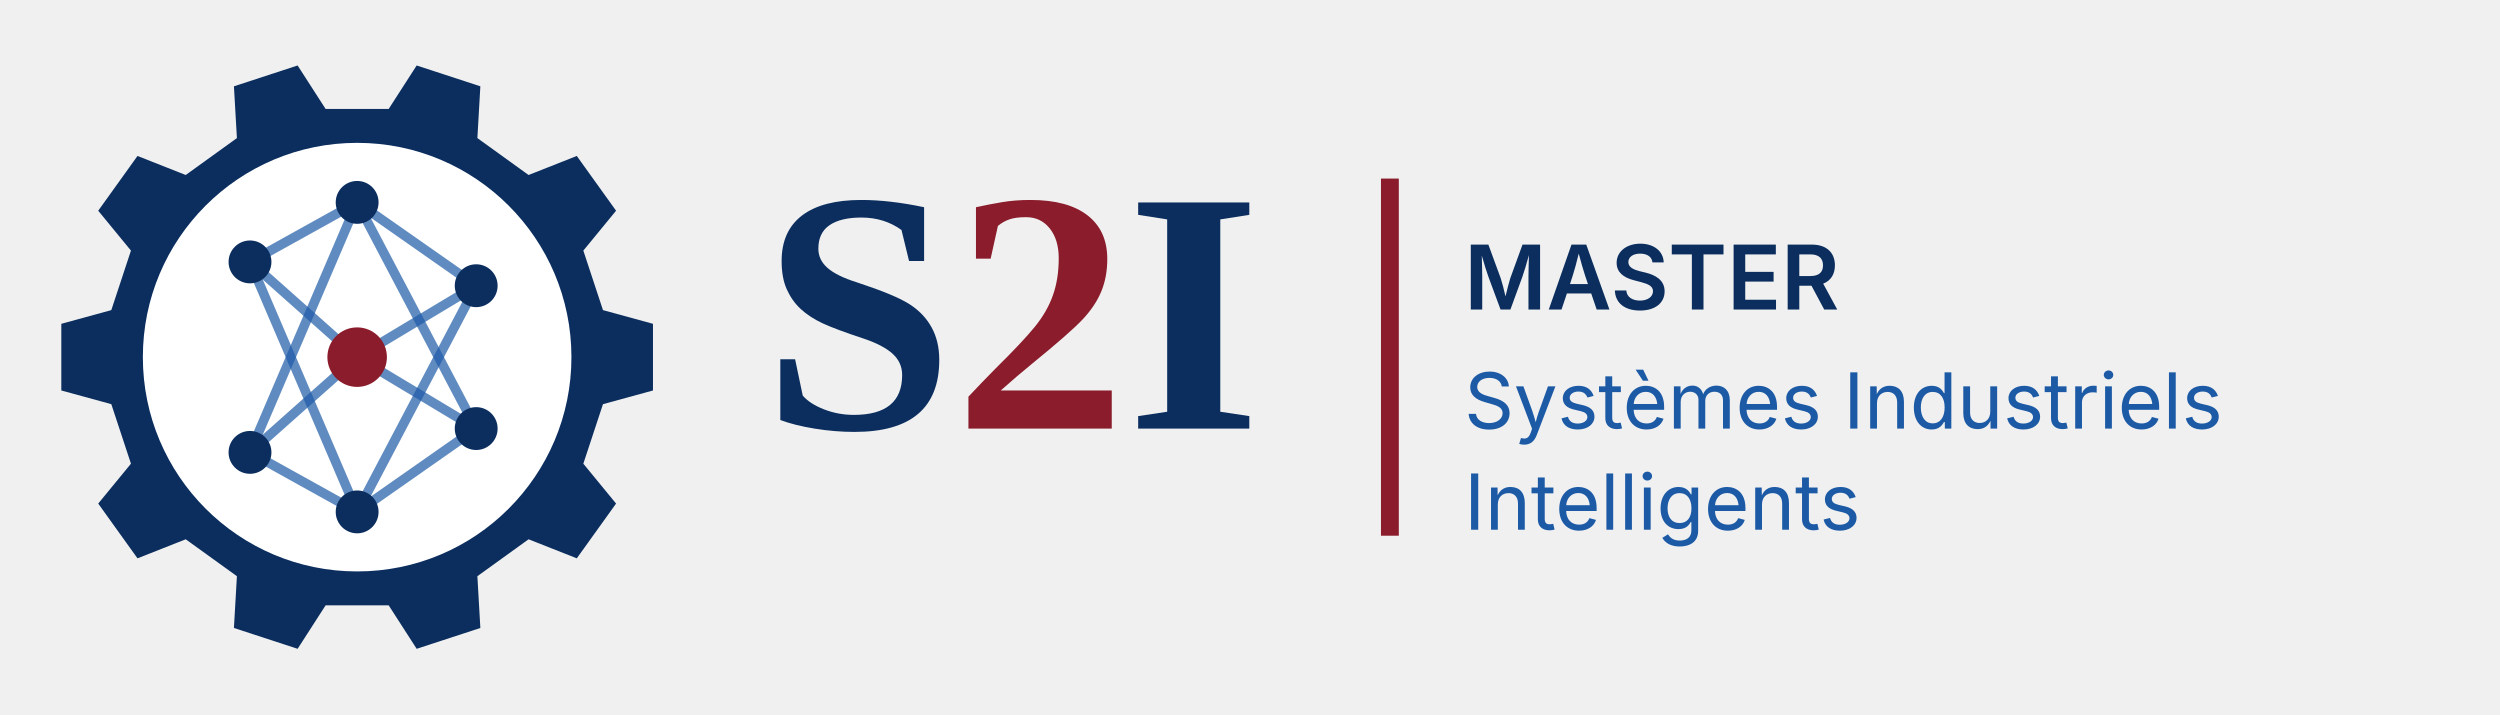
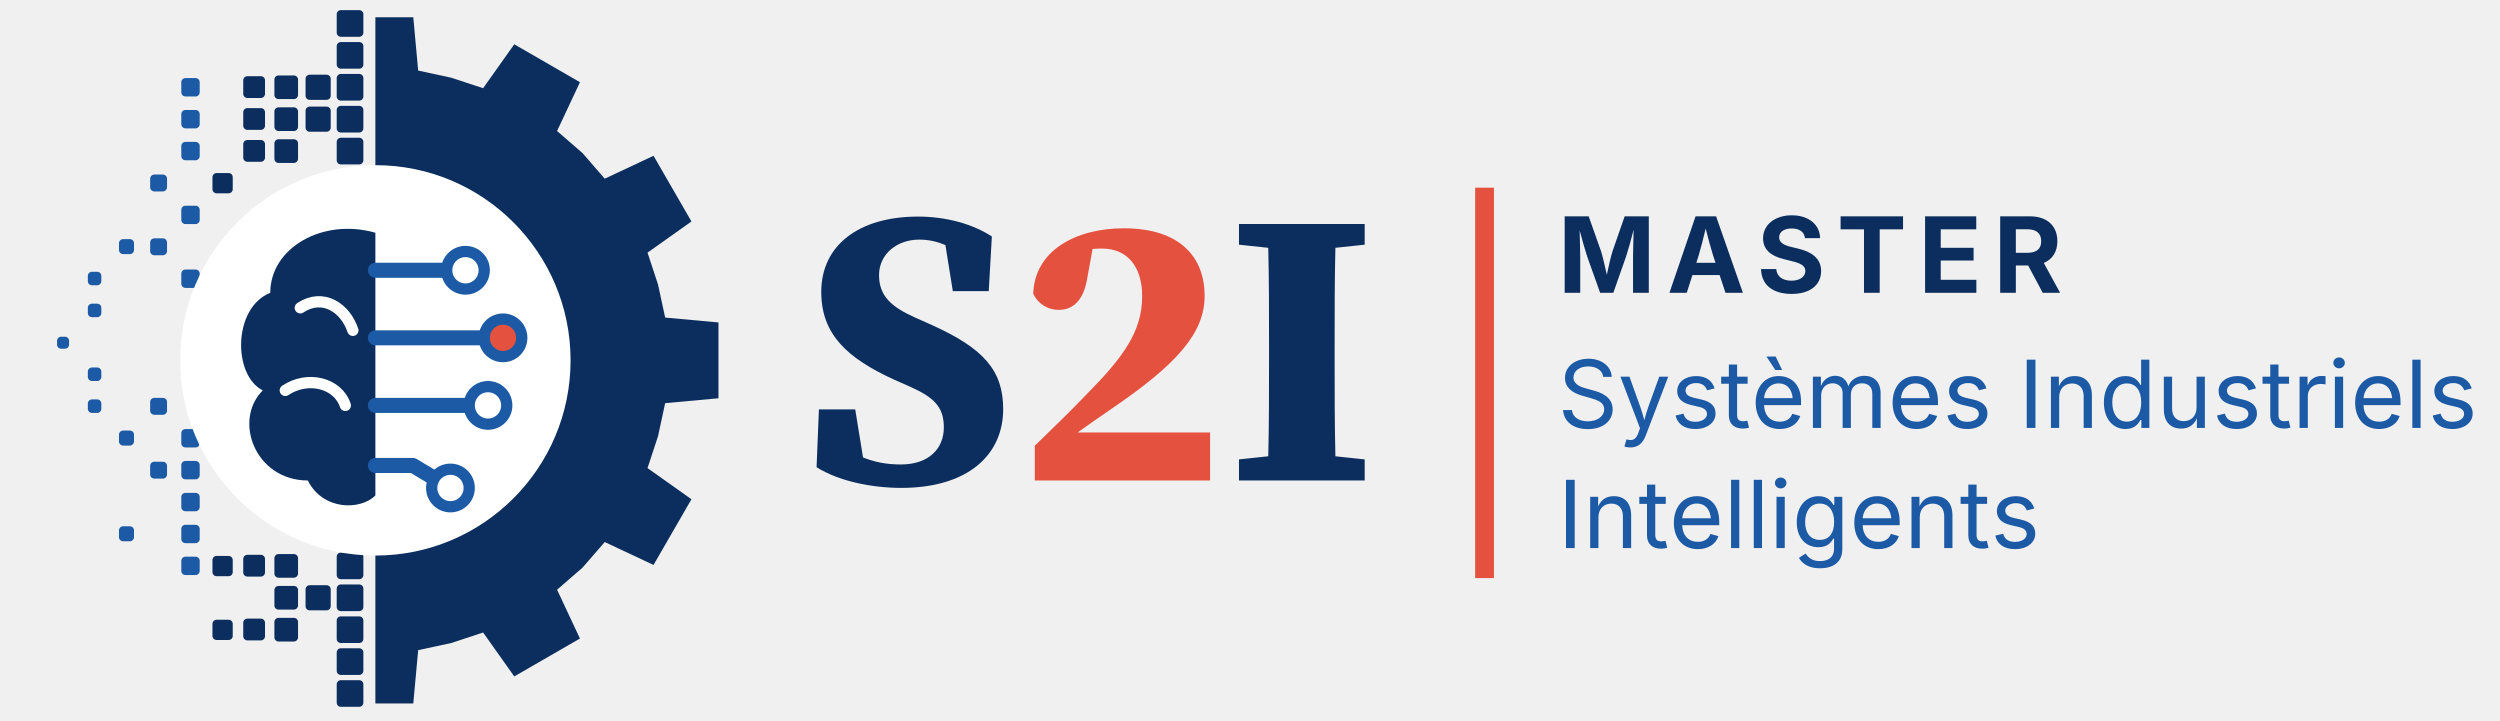
- <svg xmlns="http://www.w3.org/2000/svg" viewBox="0 0 420 120">
-   <g transform="translate(0,0)">
-     <path d="M101.3,52.1 L109.7,54.4 L109.7,65.6 L101.3,67.9 L98.0,77.9 L98.0,77.9 L103.5,84.6 L96.9,93.8 L88.8,90.6 L80.2,96.8 L80.2,96.8 L80.7,105.5 L70.0,109.0 L65.3,101.7 L54.7,101.7 L54.7,101.7 L50.0,109.0 L39.3,105.5 L39.8,96.8 L31.2,90.6 L31.2,90.6 L23.1,93.8 L16.5,84.6 L22.0,77.9 L18.7,67.9 L18.7,67.9 L10.3,65.6 L10.3,54.4 L18.7,52.1 L22.0,42.1 L22.0,42.1 L16.5,35.4 L23.1,26.2 L31.2,29.4 L39.8,23.2 L39.8,23.2 L39.3,14.5 L50.0,11.0 L54.7,18.3 L65.3,18.3 L65.3,18.3 L70.0,11.0 L80.7,14.5 L80.2,23.2 L88.8,29.4 L88.8,29.4 L96.9,26.2 L103.5,35.4 L98.0,42.1 L101.3,52.1Z" fill="#0b2e5f" />
-     <circle cx="60" cy="60" r="36" fill="#fff" />
-     <line x1="42" y1="44" x2="60" y2="34" stroke="#1c5aa6" stroke-width="1.6" opacity=".7" />
-     <line x1="42" y1="44" x2="60" y2="60" stroke="#1c5aa6" stroke-width="1.6" opacity=".7" />
-     <line x1="42" y1="44" x2="60" y2="86" stroke="#1c5aa6" stroke-width="1.6" opacity=".7" />
-     <line x1="42" y1="76" x2="60" y2="60" stroke="#1c5aa6" stroke-width="1.6" opacity=".7" />
-     <line x1="42" y1="76" x2="60" y2="86" stroke="#1c5aa6" stroke-width="1.6" opacity=".7" />
-     <line x1="42" y1="76" x2="60" y2="34" stroke="#1c5aa6" stroke-width="1.6" opacity=".7" />
-     <line x1="60" y1="34" x2="80" y2="48" stroke="#1c5aa6" stroke-width="1.6" opacity=".7" />
-     <line x1="60" y1="60" x2="80" y2="48" stroke="#1c5aa6" stroke-width="1.6" opacity=".7" />
-     <line x1="60" y1="60" x2="80" y2="72" stroke="#1c5aa6" stroke-width="1.6" opacity=".7" />
-     <line x1="60" y1="86" x2="80" y2="72" stroke="#1c5aa6" stroke-width="1.6" opacity=".7" />
-     <line x1="60" y1="34" x2="80" y2="72" stroke="#1c5aa6" stroke-width="1.6" opacity=".7" />
-     <line x1="60" y1="86" x2="80" y2="48" stroke="#1c5aa6" stroke-width="1.6" opacity=".7" />
-     <circle cx="42" cy="44" r="3.6" fill="#0b2e5f" />
-     <circle cx="42" cy="76" r="3.6" fill="#0b2e5f" />
-     <circle cx="60" cy="34" r="3.6" fill="#0b2e5f" />
-     <circle cx="60" cy="60" r="5" fill="#8a1c2b" />
-     <circle cx="60" cy="86" r="3.6" fill="#0b2e5f" />
-     <circle cx="80" cy="48" r="3.6" fill="#0b2e5f" />
-     <circle cx="80" cy="72" r="3.6" fill="#0b2e5f" />
+ <svg xmlns="http://www.w3.org/2000/svg" viewBox="0 4 666 192">
+   <g>
+     <defs>
+       <clipPath id="Li0">
+         <rect x="100" y="0" width="110" height="200" />
+       </clipPath>
+     </defs>
+     <path d="M177.2,88.6 L191.4,89.9 L191.4,110.1 L177.2,111.4 L175.3,120.2 L172.5,128.7 L184.2,137.0 L174.1,154.5 L161.1,148.4 L155.2,155.2 L148.4,161.1 L154.5,174.1 L137.0,184.2 L128.7,172.5 L120.2,175.3 L111.4,177.2 L110.1,191.4 L89.9,191.4 L88.6,177.2 L79.8,175.3 L71.3,172.5 L63.0,184.2 L45.5,174.1 L51.6,161.1 L44.8,155.2 L38.9,148.4 L25.9,154.5 L15.8,137.0 L27.5,128.7 L24.7,120.2 L22.8,111.4 L8.6,110.1 L8.6,89.9 L22.8,88.6 L24.7,79.8 L27.5,71.3 L15.8,63.0 L25.9,45.5 L38.9,51.6 L44.8,44.8 L51.6,38.9 L45.5,25.9 L63.0,15.8 L71.3,27.5 L79.8,24.7 L88.6,22.8 L89.9,8.6 L110.1,8.6 L111.4,22.8 L120.2,24.7 L128.7,27.5 L137.0,15.8 L154.5,25.9 L148.4,38.9 L155.2,44.8 L161.1,51.6 L174.1,45.5 L184.2,63.0 L172.5,71.3 L175.3,79.8Z" fill="#0b2e5f" clip-path="url(#Li0)" />
+     <rect x="15.2" y="93.7" width="3.2" height="3.2" rx="1.1" fill="#1c5aa6" />
+     <rect x="23.4" y="76.4" width="3.6" height="3.6" rx="1.1" fill="#1c5aa6" />
+     <rect x="23.4" y="84.9" width="3.6" height="3.6" rx="1.1" fill="#1c5aa6" />
+     <rect x="23.4" y="101.9" width="3.6" height="3.6" rx="1.1" fill="#1c5aa6" />
+     <rect x="23.4" y="110.4" width="3.6" height="3.6" rx="1.1" fill="#1c5aa6" />
+     <rect x="31.7" y="67.7" width="4.0" height="4.0" rx="1.1" fill="#1c5aa6" />
+     <rect x="31.7" y="118.7" width="4.0" height="4.0" rx="1.1" fill="#1c5aa6" />
+     <rect x="31.7" y="144.2" width="4.0" height="4.0" rx="1.1" fill="#1c5aa6" />
+     <rect x="40.0" y="50.5" width="4.5" height="4.5" rx="1.1" fill="#1c5aa6" />
+     <rect x="40.0" y="67.5" width="4.5" height="4.5" rx="1.1" fill="#1c5aa6" />
+     <rect x="40.0" y="110.0" width="4.5" height="4.5" rx="1.1" fill="#1c5aa6" />
+     <rect x="40.0" y="127.0" width="4.5" height="4.5" rx="1.1" fill="#1c5aa6" />
+     <rect x="48.3" y="24.8" width="4.9" height="4.9" rx="1.1" fill="#1c5aa6" />
+     <rect x="48.3" y="33.3" width="4.9" height="4.9" rx="1.1" fill="#1c5aa6" />
+     <rect x="48.3" y="41.8" width="4.9" height="4.9" rx="1.1" fill="#1c5aa6" />
+     <rect x="48.3" y="58.8" width="4.9" height="4.9" rx="1.1" fill="#1c5aa6" />
+     <rect x="48.3" y="75.8" width="4.9" height="4.9" rx="1.1" fill="#1c5aa6" />
+     <rect x="48.3" y="118.3" width="4.9" height="4.9" rx="1.1" fill="#1c5aa6" />
+     <rect x="48.3" y="126.8" width="4.9" height="4.9" rx="1.1" fill="#1c5aa6" />
+     <rect x="48.3" y="135.3" width="4.9" height="4.9" rx="1.1" fill="#1c5aa6" />
+     <rect x="48.3" y="143.8" width="4.9" height="4.9" rx="1.1" fill="#1c5aa6" />
+     <rect x="48.3" y="152.3" width="4.9" height="4.9" rx="1.1" fill="#1c5aa6" />
+     <rect x="56.6" y="50.1" width="5.4" height="5.4" rx="1.1" fill="#0b2e5f" />
+     <rect x="56.6" y="152.1" width="5.4" height="5.4" rx="1.1" fill="#0b2e5f" />
+     <rect x="56.6" y="169.1" width="5.4" height="5.4" rx="1.1" fill="#0b2e5f" />
+     <rect x="64.8" y="24.3" width="5.8" height="5.8" rx="1.1" fill="#0b2e5f" />
+     <rect x="64.8" y="32.8" width="5.8" height="5.8" rx="1.1" fill="#0b2e5f" />
+     <rect x="64.8" y="41.3" width="5.8" height="5.8" rx="1.1" fill="#0b2e5f" />
+     <rect x="64.8" y="151.8" width="5.8" height="5.8" rx="1.1" fill="#0b2e5f" />
+     <rect x="64.8" y="168.8" width="5.8" height="5.8" rx="1.1" fill="#0b2e5f" />
+     <rect x="73.1" y="24.1" width="6.3" height="6.3" rx="1.1" fill="#0b2e5f" />
+     <rect x="73.1" y="32.6" width="6.3" height="6.3" rx="1.1" fill="#0b2e5f" />
+     <rect x="73.1" y="41.1" width="6.3" height="6.3" rx="1.1" fill="#0b2e5f" />
+     <rect x="73.1" y="151.6" width="6.3" height="6.3" rx="1.1" fill="#0b2e5f" />
+     <rect x="73.1" y="160.1" width="6.3" height="6.3" rx="1.1" fill="#0b2e5f" />
+     <rect x="73.1" y="168.6" width="6.3" height="6.3" rx="1.1" fill="#0b2e5f" />
+     <rect x="81.4" y="23.9" width="6.7" height="6.7" rx="1.1" fill="#0b2e5f" />
+     <rect x="81.4" y="32.4" width="6.7" height="6.7" rx="1.1" fill="#0b2e5f" />
+     <rect x="81.4" y="159.9" width="6.7" height="6.7" rx="1.1" fill="#0b2e5f" />
+     <rect x="89.7" y="6.7" width="7.1" height="7.1" rx="1.1" fill="#0b2e5f" />
+     <rect x="89.7" y="15.2" width="7.1" height="7.1" rx="1.1" fill="#0b2e5f" />
+     <rect x="89.7" y="23.7" width="7.1" height="7.1" rx="1.1" fill="#0b2e5f" />
+     <rect x="89.7" y="32.2" width="7.1" height="7.1" rx="1.1" fill="#0b2e5f" />
+     <rect x="89.7" y="40.7" width="7.1" height="7.1" rx="1.1" fill="#0b2e5f" />
+     <rect x="89.7" y="151.2" width="7.1" height="7.1" rx="1.1" fill="#0b2e5f" />
+     <rect x="89.7" y="159.7" width="7.1" height="7.1" rx="1.1" fill="#0b2e5f" />
+     <rect x="89.7" y="168.2" width="7.1" height="7.1" rx="1.1" fill="#0b2e5f" />
+     <rect x="89.7" y="176.7" width="7.1" height="7.1" rx="1.1" fill="#0b2e5f" />
+     <rect x="89.7" y="185.2" width="7.1" height="7.1" rx="1.1" fill="#0b2e5f" />
+     <circle cx="100" cy="100" r="52" fill="#ffffff" />
+     <path d="M100 66 C86 62 72 70 72 82 C62 86 62 104 70 108 C62 116 68 132 82 132 C86 140 96 140 100 136 Z" fill="#0b2e5f" />
+     <path d="M80 86 C86 82 92 86 94 92 M76 108 C82 104 90 106 92 112" fill="none" stroke="#ffffff" stroke-width="3" stroke-linecap="round" />
+     <polyline points="100,76 114,76 124,76" fill="none" stroke="#1c5aa6" stroke-width="4" stroke-linecap="round" stroke-linejoin="round" />
+     <circle cx="124" cy="76" r="5" fill="#ffffff" stroke="#1c5aa6" stroke-width="3" />
+     <polyline points="100,94 124,94 134,94" fill="none" stroke="#1c5aa6" stroke-width="4" stroke-linecap="round" stroke-linejoin="round" />
+     <circle cx="134" cy="94" r="5" fill="#e4513f" stroke="#1c5aa6" stroke-width="3" />
+     <polyline points="100,112 120,112 130,112" fill="none" stroke="#1c5aa6" stroke-width="4" stroke-linecap="round" stroke-linejoin="round" />
+     <circle cx="130" cy="112" r="5" fill="#ffffff" stroke="#1c5aa6" stroke-width="3" />
+     <polyline points="100,128 110,128 120,134" fill="none" stroke="#1c5aa6" stroke-width="4" stroke-linecap="round" stroke-linejoin="round" />
+     <circle cx="120" cy="134" r="5" fill="#ffffff" stroke="#1c5aa6" stroke-width="3" />
  </g>
-   <text x="128" y="72" font-family="Source Serif 4, Georgia, serif" font-weight="700" font-size="58" fill="#0b2e5f">S<tspan fill="#8a1c2b">2</tspan>I</text>
-   <rect x="232" y="30" width="3" height="60" fill="#8a1c2b" />
-   <text x="246" y="52" font-family="Inter, Arial, sans-serif" font-weight="600" font-size="15" fill="#0b2e5f">MASTER</text>
-   <text x="246" y="72" font-family="Inter, Arial, sans-serif" font-size="13" fill="#1c5aa6">Systèmes Industriels</text>
-   <text x="246" y="89" font-family="Inter, Arial, sans-serif" font-size="13" fill="#1c5aa6">Intelligents</text>
+   <path d="M240.104 133.976C257.784 133.976 267.248 125.24 267.248 112.968C267.248 102.464 261.736 96.744 248.528 90.712L243.64 88.528C237.4 85.72 234.176 82.808 234.176 77.296C234.176 71.68 238.96 67.832 244.888 67.832C247.384 67.832 249.672 68.352 251.856 69.288L253.832 81.56H263.4L264.232 67.0C259.136 63.672 252.064 61.696 244.576 61.696C228.872 61.696 218.784 69.288 218.784 81.768C218.784 93.208 225.856 99.448 238.024 105.064L242.496 107.04C248.736 109.848 251.44 112.344 251.44 117.856C251.44 123.472 247.488 127.736 240.0 127.736C236.152 127.736 233.032 127.112 229.912 125.864L227.832 113.072H218.16L217.536 128.464C223.464 132.208 232.304 133.976 240.104 133.976Z M330.064 69.184 337.864 70.016C338.072 78.648 338.072 87.28 338.072 95.912V99.76C338.072 108.496 338.072 117.128 337.864 125.552L330.064 126.384V132.0H363.552V126.384L355.752 125.552C355.544 117.024 355.544 108.288 355.544 99.656V95.912C355.544 87.176 355.544 78.44 355.752 70.016L363.552 69.184V63.672H330.064Z" fill="#0b2e5f" />
+   <path d="M275.672 132.0H322.368V119.208H287.112C290.232 116.92 293.352 114.84 296.16 112.864C313.424 101.112 320.912 92.792 320.912 82.808C320.912 72.616 314.464 64.816 299.384 64.816C286.488 64.816 275.568 70.848 275.256 82.288C276.504 84.888 279.104 86.552 282.016 86.552C285.24 86.552 288.672 84.784 289.712 77.712L291.064 70.328C291.896 70.224 292.832 70.224 293.664 70.224C300.112 70.224 304.272 74.8 304.272 82.912C304.272 92.272 299.28 99.136 289.4 109.12C285.24 113.488 280.456 118.064 275.672 122.744Z" fill="#e4513f" />
+   <rect x="392.984" y="54" width="5" height="104" fill="#e4513f" />
+   <path d="M416.83 82.0H420.972V72.389C420.972 70.857 420.863 67.863 420.822 65.389C421.546 68.123 422.367 70.98 422.845 72.389L426.277 82.0H429.791L433.168 72.389C433.646 70.939 434.507 67.973 435.191 65.225C435.15 67.795 435.041 70.857 435.041 72.389V82.0H439.238V61.629H432.812L429.558 70.98C429.148 72.279 428.519 75.0 428.054 77.201C427.576 74.986 426.947 72.266 426.537 70.98L423.228 61.629H416.83Z M444.74 82.0H449.347L450.865 77.27H458.097L459.67 82.0H464.304L457.168 61.629H451.699ZM451.904 74.002 452.492 72.17C453.107 70.119 453.709 67.699 454.392 64.896C455.103 67.672 455.746 70.078 456.402 72.17L457.017 74.002Z M477.285 82.301C482.234 82.301 485.146 79.908 485.146 76.203C485.146 72.785 482.494 71.035 479.062 70.242L477.216 69.791C475.494 69.381 473.963 68.738 473.963 67.221C473.963 65.854 475.166 64.869 477.298 64.869C479.39 64.869 480.689 65.812 480.839 67.439H484.873C484.804 63.857 481.851 61.355 477.339 61.355C472.91 61.355 469.683 63.816 469.683 67.494C469.683 70.461 471.748 72.197 475.193 73.031L477.435 73.592C479.65 74.139 480.949 74.781 480.949 76.176C480.949 77.721 479.472 78.773 477.244 78.773C474.988 78.773 473.334 77.748 473.197 75.684H469.136C469.259 80.018 472.39 82.301 477.285 82.301Z M490.334 65.088H496.568V82.0H500.752V65.088H506.972V61.629H490.334Z M512.843 82.0H526.502V78.541H517.013V73.414H525.763V70.01H517.013V65.088H526.474V61.629H512.843Z M532.851 82.0H537.021V74.727H540.302L544.185 82.0H548.806L544.472 74.057C546.796 73.059 548.082 71.049 548.082 68.26C548.082 64.254 545.429 61.629 540.795 61.629H532.851ZM537.021 71.35V65.074H540.015C542.572 65.074 543.775 66.209 543.775 68.26C543.775 70.297 542.572 71.35 540.029 71.35Z" fill="#0b2e5f" />
+   <path d="M423.004 118.317C427.203 118.317 429.608 116.022 429.608 113.044C429.608 109.65 426.41 108.552 424.457 108.015L422.638 107.514C421.307 107.148 419.171 106.477 419.171 104.572C419.171 102.863 420.734 101.618 423.089 101.618C425.25 101.618 426.886 102.631 427.093 104.401H429.364C429.254 101.655 426.752 99.567 423.163 99.567C419.647 99.567 416.913 101.606 416.913 104.682C416.913 107.099 418.622 108.601 421.551 109.431L423.749 110.053C425.69 110.603 427.35 111.25 427.35 113.007C427.35 114.948 425.47 116.242 423.004 116.242C420.868 116.242 418.963 115.302 418.78 113.239H416.4C416.608 116.291 419.061 118.317 423.004 118.317Z M432.733 122.944C432.965 123.054 433.563 123.2 434.344 123.2C436.273 123.2 437.591 122.211 438.421 120.039L444.415 104.353H442.023L439.093 112.446C438.666 113.63 438.348 114.814 438.043 115.949C437.726 114.814 437.421 113.642 436.993 112.446L434.088 104.353H431.683L436.896 118.073L436.505 119.208C435.834 121.162 434.869 121.455 433.526 121.101L433.295 121.04Z M451.642 118.293C454.84 118.293 457.025 116.547 457.025 114.155C457.025 112.287 455.865 111.054 453.387 110.468L451.324 109.98C449.725 109.602 449.029 109.04 449.029 108.027C449.029 106.892 450.25 106.049 451.874 106.049C453.631 106.049 454.401 107.001 454.779 107.978L456.769 107.465C456.146 105.549 454.669 104.182 451.861 104.182C448.956 104.182 446.808 105.817 446.808 108.161C446.808 110.078 447.992 111.298 450.47 111.884L452.74 112.421C454.083 112.739 454.742 113.361 454.742 114.301C454.742 115.424 453.522 116.364 451.617 116.364C449.982 116.364 448.871 115.693 448.48 114.191L446.393 114.692C446.881 117.048 448.834 118.293 451.642 118.293Z M465.57 104.353H462.762V101.105H460.565V104.353H458.514V106.232H460.565V114.631C460.565 116.865 461.957 118.171 464.313 118.171C464.874 118.171 465.497 118.085 465.948 117.927L465.497 116.071C465.13 116.145 464.654 116.218 464.374 116.218C463.214 116.218 462.762 115.681 462.762 114.46V106.232H465.57Z M474.115 118.293C476.91 118.293 478.949 116.889 479.584 114.826L477.46 114.24C476.947 115.632 475.738 116.34 474.127 116.34C471.71 116.34 470.05 114.777 469.94 111.921H479.803V111.005C479.803 105.964 476.752 104.182 473.859 104.182C470.135 104.182 467.718 107.099 467.718 111.286C467.718 115.485 470.16 118.293 474.115 118.293ZM469.952 110.065C470.087 107.978 471.515 106.135 473.859 106.135C476.105 106.135 477.362 107.746 477.569 110.065ZM472.943 102.57H474.75L473.041 98.981H470.587Z M482.953 118.0H485.15V109.406C485.15 107.233 486.603 106.11 488.202 106.11C489.74 106.11 490.875 107.124 490.875 108.637V118.0H493.072V109.089C493.072 107.368 494.195 106.11 496.039 106.11C497.504 106.11 498.785 106.892 498.785 108.857V118.0H500.995V108.796C500.995 105.634 499.066 104.108 496.698 104.108C494.72 104.108 493.048 105.17 492.401 106.892C491.913 105.207 490.716 104.108 488.922 104.108C487.311 104.108 485.773 105.012 485.101 106.855L485.089 104.353H482.953Z M510.589 118.293C513.385 118.293 515.423 116.889 516.058 114.826L513.934 114.24C513.421 115.632 512.213 116.34 510.602 116.34C508.185 116.34 506.525 114.777 506.415 111.921H516.278V111.005C516.278 105.964 513.226 104.182 510.333 104.182C506.61 104.182 504.193 107.099 504.193 111.286C504.193 115.485 506.634 118.293 510.589 118.293ZM506.427 110.065C506.561 107.978 507.989 106.135 510.333 106.135C512.579 106.135 513.837 107.746 514.044 110.065Z M524.066 118.293C527.264 118.293 529.449 116.547 529.449 114.155C529.449 112.287 528.29 111.054 525.812 110.468L523.749 109.98C522.15 109.602 521.454 109.04 521.454 108.027C521.454 106.892 522.674 106.049 524.298 106.049C526.056 106.049 526.825 107.001 527.203 107.978L529.193 107.465C528.57 105.549 527.093 104.182 524.286 104.182C521.38 104.182 519.232 105.817 519.232 108.161C519.232 110.078 520.416 111.298 522.894 111.884L525.165 112.421C526.507 112.739 527.167 113.361 527.167 114.301C527.167 115.424 525.946 116.364 524.042 116.364C522.406 116.364 521.295 115.693 520.904 114.191L518.817 114.692C519.305 117.048 521.258 118.293 524.066 118.293Z  M542.242 99.812H539.923V118.0H542.242Z M548.566 109.821C548.566 107.49 550.043 106.159 552.008 106.159C553.912 106.159 555.084 107.417 555.084 109.516V118.0H557.281V109.333C557.281 105.878 555.426 104.182 552.667 104.182C550.836 104.182 549.371 104.951 548.492 106.879L548.48 104.353H546.368V118.0H548.566Z M566.254 118.293C568.854 118.293 569.769 116.645 570.221 115.888H570.465V118.0H572.589V99.812H570.392V106.538H570.221C569.769 105.817 568.927 104.182 566.266 104.182C562.86 104.182 560.48 106.892 560.48 111.213C560.48 115.559 562.848 118.293 566.254 118.293ZM566.583 116.328C564.032 116.328 562.713 114.057 562.713 111.188C562.713 108.356 563.995 106.147 566.583 106.147C569.098 106.147 570.416 108.173 570.416 111.188C570.416 114.228 569.061 116.328 566.583 116.328Z M581.073 118.171C582.867 118.171 584.357 117.438 585.248 115.449V118.0H587.372V104.353H585.162V112.531C585.162 114.863 583.685 116.193 581.732 116.193C579.828 116.193 578.644 114.936 578.644 112.836V104.353H576.446V113.02C576.446 116.474 578.314 118.171 581.073 118.171Z M595.868 118.293C599.066 118.293 601.251 116.547 601.251 114.155C601.251 112.287 600.091 111.054 597.613 110.468L595.55 109.98C593.951 109.602 593.255 109.04 593.255 108.027C593.255 106.892 594.476 106.049 596.1 106.049C597.858 106.049 598.627 107.001 599.005 107.978L600.995 107.465C600.372 105.549 598.895 104.182 596.088 104.182C593.182 104.182 591.034 105.817 591.034 108.161C591.034 110.078 592.218 111.298 594.696 111.884L596.966 112.421C598.309 112.739 598.968 113.361 598.968 114.301C598.968 115.424 597.748 116.364 595.843 116.364C594.208 116.364 593.097 115.693 592.706 114.191L590.619 114.692C591.107 117.048 593.06 118.293 595.868 118.293Z M609.796 104.353H606.988V101.105H604.791V104.353H602.74V106.232H604.791V114.631C604.791 116.865 606.183 118.171 608.539 118.171C609.1 118.171 609.723 118.085 610.174 117.927L609.723 116.071C609.357 116.145 608.88 116.218 608.6 116.218C607.44 116.218 606.988 115.681 606.988 114.46V106.232H609.796Z M612.604 118.0H614.801V109.455C614.801 107.612 616.241 106.281 618.207 106.281C618.793 106.281 619.391 106.379 619.525 106.403V104.194C619.269 104.182 618.732 104.157 618.414 104.157C616.791 104.157 615.375 105.073 614.874 106.452H614.728V104.353H612.604Z M622.015 118.0H624.213V104.353H622.015ZM623.126 102.119C623.968 102.119 624.664 101.472 624.664 100.666C624.664 99.86 623.968 99.213 623.126 99.213C622.296 99.213 621.6 99.86 621.6 100.666C621.6 101.472 622.296 102.119 623.126 102.119Z M633.807 118.293C636.603 118.293 638.641 116.889 639.276 114.826L637.152 114.24C636.639 115.632 635.431 116.34 633.819 116.34C631.402 116.34 629.742 114.777 629.632 111.921H639.496V111.005C639.496 105.964 636.444 104.182 633.551 104.182C629.828 104.182 627.411 107.099 627.411 111.286C627.411 115.485 629.852 118.293 633.807 118.293ZM629.645 110.065C629.779 107.978 631.207 106.135 633.551 106.135C635.797 106.135 637.054 107.746 637.262 110.065Z M644.842 99.812H642.645V118.0H644.842Z M653.338 118.293C656.537 118.293 658.722 116.547 658.722 114.155C658.722 112.287 657.562 111.054 655.084 110.468L653.021 109.98C651.422 109.602 650.726 109.04 650.726 108.027C650.726 106.892 651.947 106.049 653.57 106.049C655.328 106.049 656.097 107.001 656.476 107.978L658.465 107.465C657.843 105.549 656.366 104.182 653.558 104.182C650.653 104.182 648.505 105.817 648.505 108.161C648.505 110.078 649.689 111.298 652.167 111.884L654.437 112.421C655.78 112.739 656.439 113.361 656.439 114.301C656.439 115.424 655.218 116.364 653.314 116.364C651.678 116.364 650.567 115.693 650.177 114.191L648.089 114.692C648.578 117.048 650.531 118.293 653.338 118.293Z M419.501 131.812H417.181V150.0H419.501Z M425.824 141.821C425.824 139.49 427.301 138.159 429.266 138.159C431.171 138.159 432.342 139.417 432.342 141.516V150.0H434.54V141.333C434.54 137.878 432.684 136.182 429.925 136.182C428.094 136.182 426.63 136.951 425.751 138.879L425.738 136.353H423.627V150.0H425.824Z M443.768 136.353H440.961V133.105H438.763V136.353H436.713V138.232H438.763V146.631C438.763 148.865 440.155 150.171 442.511 150.171C443.072 150.171 443.695 150.085 444.147 149.927L443.695 148.071C443.329 148.145 442.853 148.218 442.572 148.218C441.412 148.218 440.961 147.681 440.961 146.46V138.232H443.768Z M452.313 150.293C455.109 150.293 457.147 148.889 457.782 146.826L455.658 146.24C455.145 147.632 453.937 148.34 452.325 148.34C449.908 148.34 448.248 146.777 448.138 143.921H458.002V143.005C458.002 137.964 454.95 136.182 452.057 136.182C448.334 136.182 445.917 139.099 445.917 143.286C445.917 147.485 448.358 150.293 452.313 150.293ZM448.151 142.065C448.285 139.978 449.713 138.135 452.057 138.135C454.303 138.135 455.56 139.746 455.768 142.065Z M463.348 131.812H461.151V150.0H463.348Z M469.403 131.812H467.206V150.0H469.403Z M473.26 150.0H475.458V136.353H473.26ZM474.371 134.119C475.213 134.119 475.909 133.472 475.909 132.666C475.909 131.86 475.213 131.213 474.371 131.213C473.541 131.213 472.845 131.86 472.845 132.666C472.845 133.472 473.541 134.119 474.371 134.119Z M484.845 155.396C488.165 155.396 490.79 153.882 490.79 150.354V136.353H488.653V138.538H488.446C487.982 137.805 487.103 136.182 484.466 136.182C481.061 136.182 478.656 138.892 478.656 143.115C478.656 147.4 481.146 149.78 484.418 149.78C487.054 149.78 487.921 148.279 488.385 147.498H488.592V150.232C488.592 152.478 487.018 153.479 484.845 153.479C482.44 153.479 481.586 152.258 481.012 151.465L479.23 152.612C480.072 154.114 481.817 155.396 484.845 155.396ZM484.784 147.827C482.22 147.827 480.89 145.874 480.89 143.066C480.89 140.344 482.184 138.147 484.784 138.147C487.298 138.147 488.617 140.173 488.617 143.066C488.617 146.045 487.262 147.827 484.784 147.827Z M500.384 150.293C503.18 150.293 505.218 148.889 505.853 146.826L503.729 146.24C503.216 147.632 502.008 148.34 500.397 148.34C497.98 148.34 496.319 146.777 496.21 143.921H506.073V143.005C506.073 137.964 503.021 136.182 500.128 136.182C496.405 136.182 493.988 139.099 493.988 143.286C493.988 147.485 496.429 150.293 500.384 150.293ZM496.222 142.065C496.356 139.978 497.784 138.135 500.128 138.135C502.374 138.135 503.631 139.746 503.839 142.065Z M511.42 141.821C511.42 139.49 512.897 138.159 514.862 138.159C516.766 138.159 517.938 139.417 517.938 141.516V150.0H520.135V141.333C520.135 137.878 518.28 136.182 515.521 136.182C513.69 136.182 512.225 136.951 511.346 138.879L511.334 136.353H509.222V150.0H511.42Z M529.364 136.353H526.556V133.105H524.359V136.353H522.308V138.232H524.359V146.631C524.359 148.865 525.751 150.171 528.107 150.171C528.668 150.171 529.291 150.085 529.742 149.927L529.291 148.071C528.924 148.145 528.448 148.218 528.168 148.218C527.008 148.218 526.556 147.681 526.556 146.46V138.232H529.364Z M536.81 150.293C540.008 150.293 542.193 148.547 542.193 146.155C542.193 144.287 541.034 143.054 538.556 142.468L536.493 141.98C534.894 141.602 534.198 141.04 534.198 140.027C534.198 138.892 535.419 138.049 537.042 138.049C538.8 138.049 539.569 139.001 539.947 139.978L541.937 139.465C541.315 137.549 539.838 136.182 537.03 136.182C534.125 136.182 531.976 137.817 531.976 140.161C531.976 142.078 533.16 143.298 535.638 143.884L537.909 144.421C539.252 144.739 539.911 145.361 539.911 146.301C539.911 147.424 538.69 148.364 536.786 148.364C535.15 148.364 534.039 147.693 533.649 146.191L531.561 146.692C532.049 149.048 534.003 150.293 536.81 150.293Z" fill="#1c5aa6" />
</svg>
